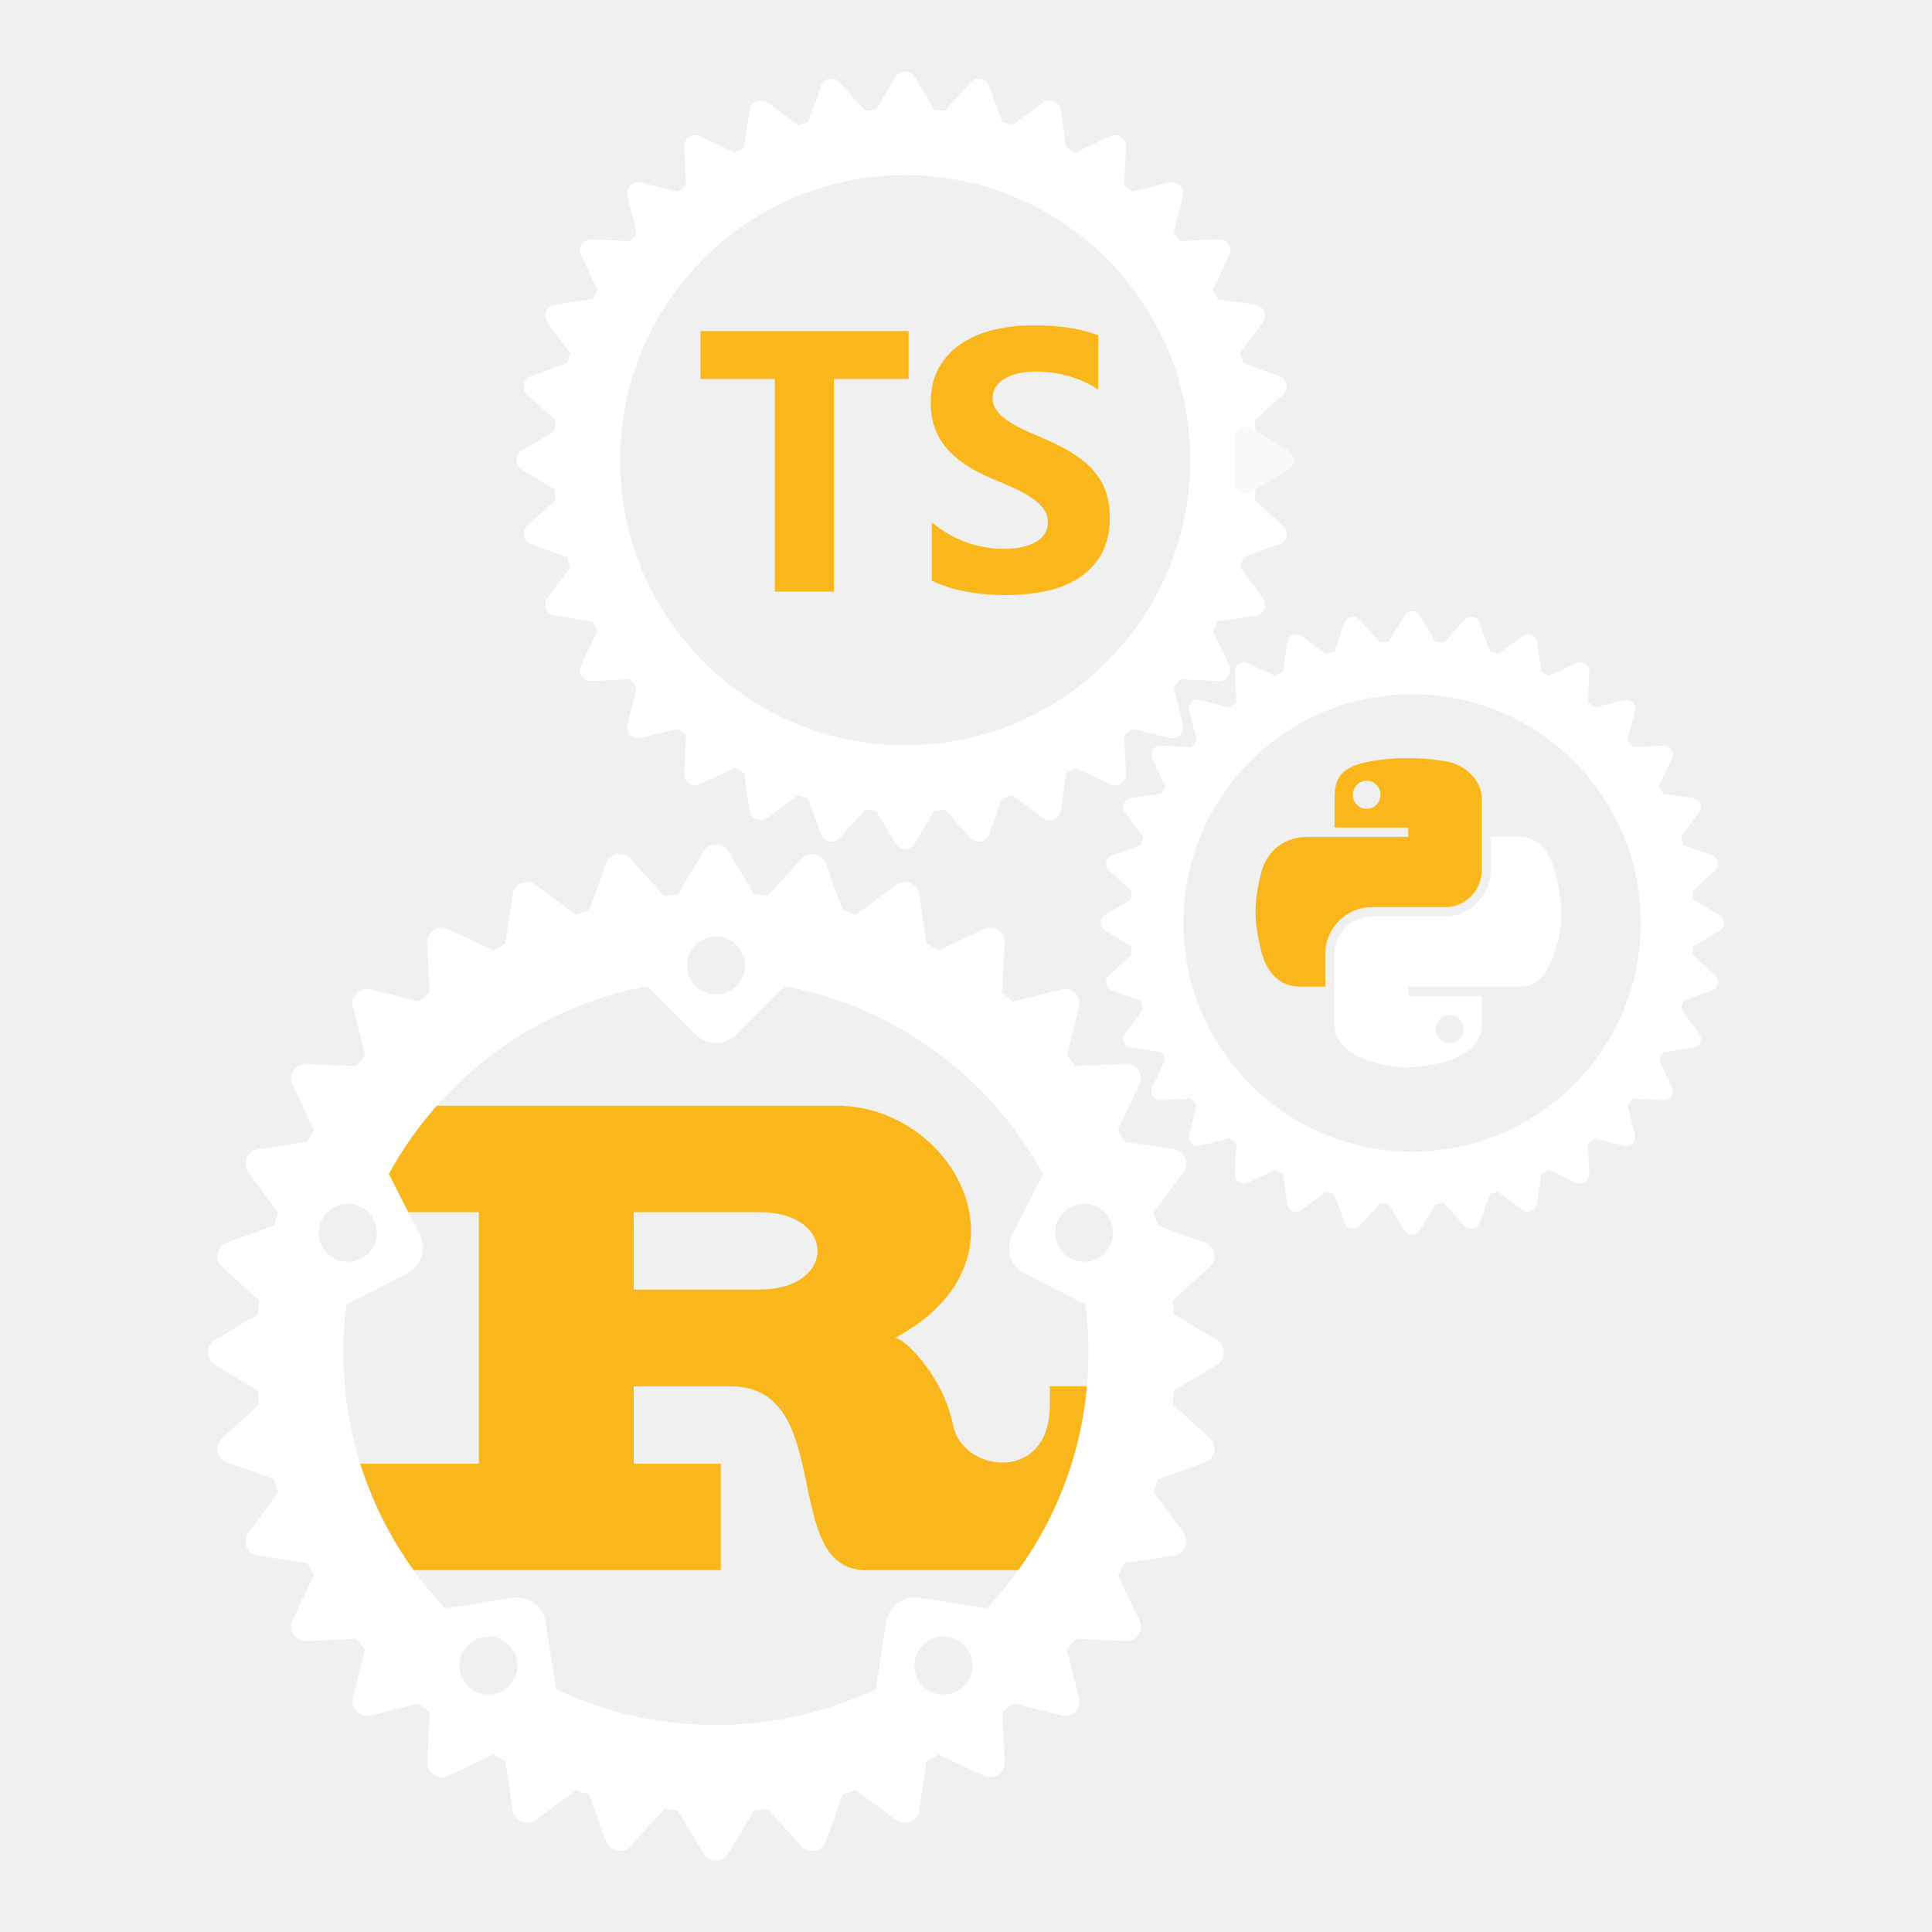
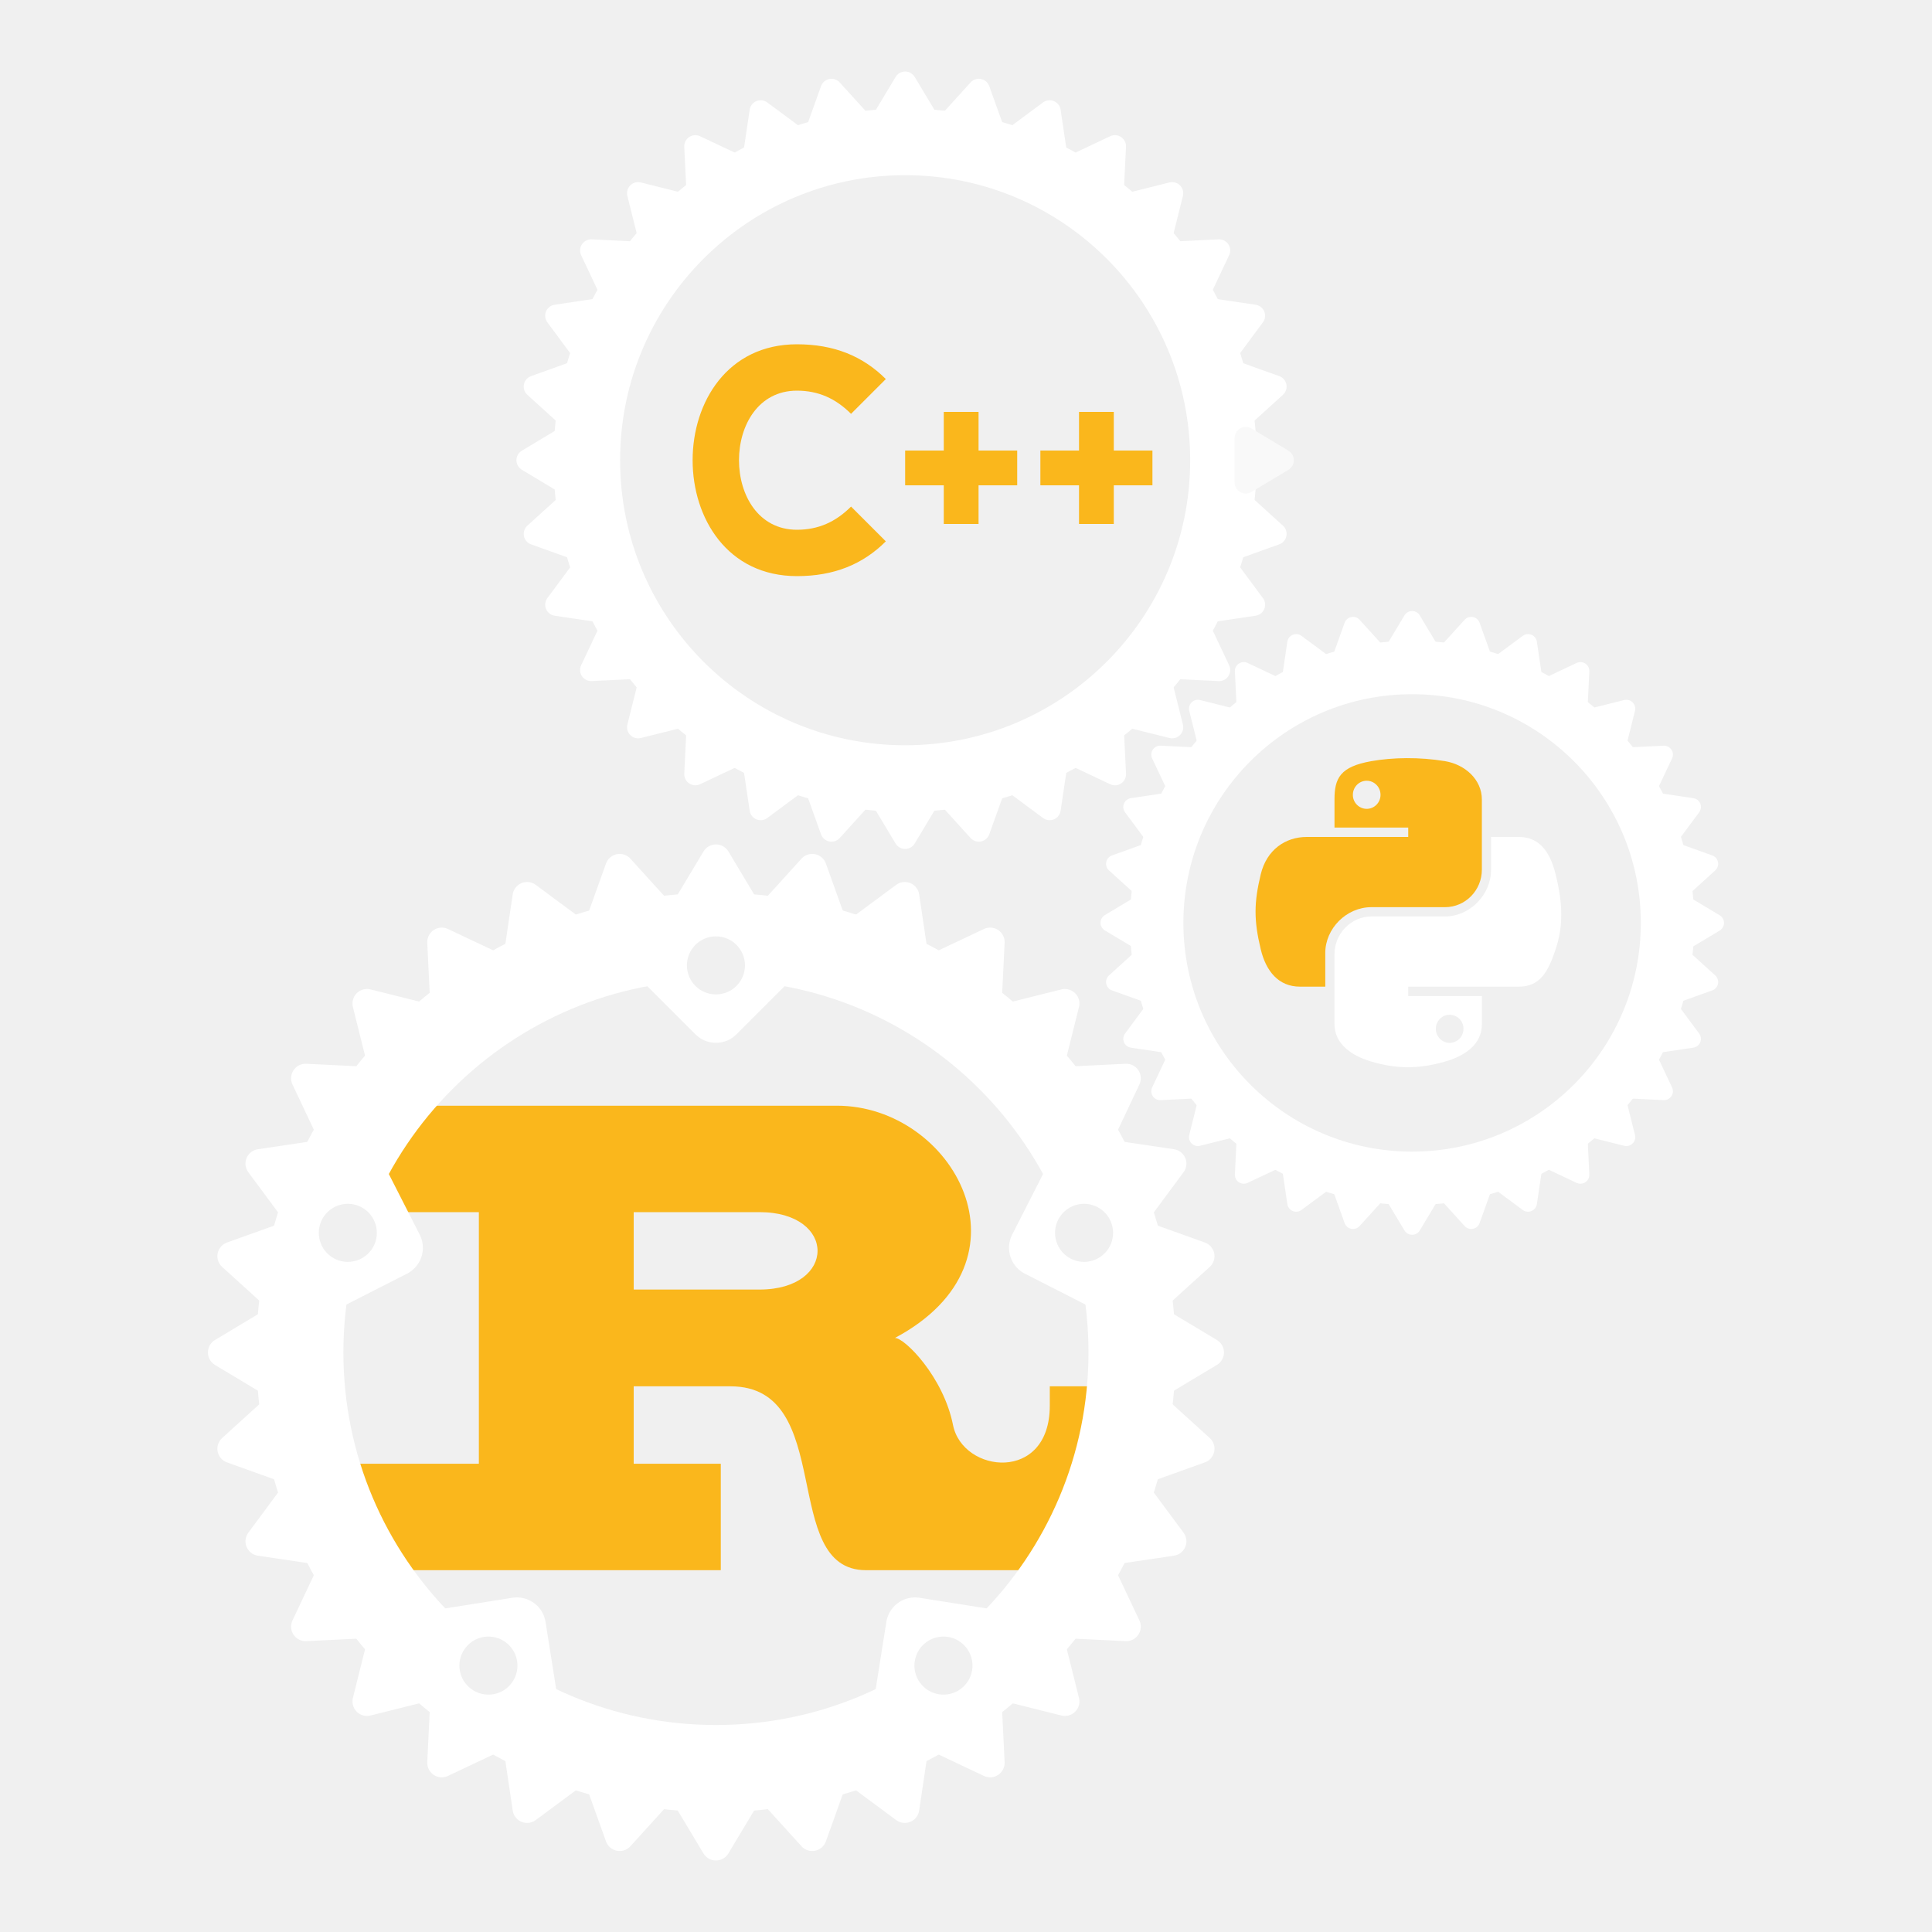
<svg xmlns="http://www.w3.org/2000/svg" xmlns:xlink="http://www.w3.org/1999/xlink" xml:space="preserve" width="100" height="100">
  <defs>
    <mask id="b">
      <path fill="#fff" d="M-60-60H60V60H-60z" />
      <circle id="a" cx="0" cy="-40" r="3" />
      <use xlink:href="#a" transform="rotate(72)" />
      <use xlink:href="#a" transform="rotate(144)" />
      <use xlink:href="#a" transform="rotate(-144)" />
      <use xlink:href="#a" transform="rotate(-72)" />
    </mask>
    <mask id="M" maskUnits="userSpaceOnUse">
      <g transform="rotate(11.244 809.43 -806.352)scale(.10742)">
        <path fill="#fff" d="M1050.826 767.069h1117.086v1117.086H1050.826z" style="stroke-width:9.309" />
        <circle cx="1609.369" cy="953.25" r="27.927" style="stroke-width:9.309" />
        <use xlink:href="#a" transform="rotate(72 -107.59 1770.36)scale(9.30905)" />
        <use xlink:href="#a" transform="rotate(144 589.326 924.264)scale(9.30905)" />
        <use xlink:href="#a" transform="rotate(216 1020.044 401.348)scale(9.30905)" />
        <use xlink:href="#a" transform="rotate(-72 1716.96 -444.747)scale(9.30905)" />
      </g>
    </mask>
    <mask id="L" maskUnits="userSpaceOnUse">
      <g transform="rotate(22.497 444.404 -363.34)scale(.10742)">
        <path fill="#fff" d="M1050.826 767.069h1117.086v1117.086H1050.826z" style="stroke-width:9.309" />
        <circle cx="1609.369" cy="953.25" r="27.927" style="stroke-width:9.309" />
        <use xlink:href="#a" transform="rotate(72 -107.59 1770.36)scale(9.30905)" />
        <use xlink:href="#a" transform="rotate(144 589.326 924.264)scale(9.30905)" />
        <use xlink:href="#a" transform="rotate(216 1020.044 401.348)scale(9.30905)" />
        <use xlink:href="#a" transform="rotate(-72 1716.96 -444.747)scale(9.30905)" />
      </g>
    </mask>
    <mask id="K" maskUnits="userSpaceOnUse">
      <g transform="rotate(33.748 321.161 -213.744)scale(.10742)">
        <path fill="#fff" d="M1050.826 767.069h1117.086v1117.086H1050.826z" style="stroke-width:9.309" />
        <circle cx="1609.369" cy="953.25" r="27.927" style="stroke-width:9.309" />
        <use xlink:href="#a" transform="rotate(72 -107.59 1770.36)scale(9.30905)" />
        <use xlink:href="#a" transform="rotate(144 589.326 924.264)scale(9.30905)" />
        <use xlink:href="#a" transform="rotate(216 1020.044 401.348)scale(9.30905)" />
        <use xlink:href="#a" transform="rotate(-72 1716.96 -444.747)scale(9.30905)" />
      </g>
    </mask>
    <mask id="J" maskUnits="userSpaceOnUse">
      <g transform="rotate(44.999 258.334 -137.479)scale(.10742)">
        <path fill="#fff" d="M1050.826 767.069h1117.086v1117.086H1050.826z" style="stroke-width:9.309" />
        <circle cx="1609.369" cy="953.25" r="27.927" style="stroke-width:9.309" />
        <use xlink:href="#a" transform="rotate(72 -107.59 1770.36)scale(9.30905)" />
        <use xlink:href="#a" transform="rotate(144 589.326 924.264)scale(9.30905)" />
        <use xlink:href="#a" transform="rotate(216 1020.044 401.348)scale(9.30905)" />
        <use xlink:href="#a" transform="rotate(-72 1716.96 -444.747)scale(9.30905)" />
      </g>
    </mask>
    <mask id="I" maskUnits="userSpaceOnUse">
      <g transform="rotate(56.249 219.647 -90.514)scale(.10742)">
        <path fill="#fff" d="M1050.826 767.069h1117.086v1117.086H1050.826z" style="stroke-width:9.309" />
        <circle cx="1609.369" cy="953.25" r="27.927" style="stroke-width:9.309" />
        <use xlink:href="#a" transform="rotate(72 -107.59 1770.36)scale(9.30905)" />
        <use xlink:href="#a" transform="rotate(144 589.326 924.264)scale(9.30905)" />
        <use xlink:href="#a" transform="rotate(216 1020.044 401.348)scale(9.30905)" />
        <use xlink:href="#a" transform="rotate(-72 1716.96 -444.747)scale(9.30905)" />
      </g>
    </mask>
    <mask id="H" maskUnits="userSpaceOnUse">
      <g transform="rotate(67.499 192.999 -58.164)scale(.10742)">
        <path fill="#fff" d="M1050.826 767.069h1117.086v1117.086H1050.826z" style="stroke-width:9.309" />
        <circle cx="1609.369" cy="953.25" r="27.927" style="stroke-width:9.309" />
        <use xlink:href="#a" transform="rotate(72 -107.59 1770.36)scale(9.30905)" />
        <use xlink:href="#a" transform="rotate(144 589.326 924.264)scale(9.30905)" />
        <use xlink:href="#a" transform="rotate(216 1020.044 401.348)scale(9.30905)" />
        <use xlink:href="#a" transform="rotate(-72 1716.96 -444.747)scale(9.30905)" />
      </g>
    </mask>
    <mask id="G" maskUnits="userSpaceOnUse">
      <g transform="rotate(78.75 173.197 -34.126)scale(.10742)">
        <path fill="#fff" d="M1050.826 767.069h1117.086v1117.086H1050.826z" style="stroke-width:9.309" />
        <circle cx="1609.369" cy="953.25" r="27.927" style="stroke-width:9.309" />
        <use xlink:href="#a" transform="rotate(72 -107.59 1770.36)scale(9.30905)" />
        <use xlink:href="#a" transform="rotate(144 589.326 924.264)scale(9.30905)" />
        <use xlink:href="#a" transform="rotate(216 1020.044 401.348)scale(9.30905)" />
        <use xlink:href="#a" transform="rotate(-72 1716.96 -444.747)scale(9.30905)" />
      </g>
    </mask>
    <mask id="F" maskUnits="userSpaceOnUse">
      <g transform="rotate(90 157.64 -15.239)scale(.10742)">
        <path fill="#fff" d="M1050.826 767.069h1117.086v1117.086H1050.826z" style="stroke-width:9.309" />
        <circle cx="1609.369" cy="953.25" r="27.927" style="stroke-width:9.309" />
        <use xlink:href="#a" transform="rotate(72 -107.59 1770.36)scale(9.30905)" />
        <use xlink:href="#a" transform="rotate(144 589.326 924.264)scale(9.30905)" />
        <use xlink:href="#a" transform="rotate(216 1020.044 401.348)scale(9.30905)" />
        <use xlink:href="#a" transform="rotate(-72 1716.96 -444.747)scale(9.30905)" />
      </g>
    </mask>
    <mask id="E" maskUnits="userSpaceOnUse">
      <g transform="rotate(101.25 144.872 .261)scale(.10742)">
        <path fill="#fff" d="M1050.826 767.069h1117.086v1117.086H1050.826z" style="stroke-width:9.309" />
        <circle cx="1609.369" cy="953.25" r="27.927" style="stroke-width:9.309" />
        <use xlink:href="#a" transform="rotate(72 -107.59 1770.36)scale(9.30905)" />
        <use xlink:href="#a" transform="rotate(144 589.326 924.264)scale(9.30905)" />
        <use xlink:href="#a" transform="rotate(216 1020.044 401.348)scale(9.30905)" />
        <use xlink:href="#a" transform="rotate(-72 1716.96 -444.747)scale(9.30905)" />
      </g>
    </mask>
    <mask id="D" maskUnits="userSpaceOnUse">
      <g transform="rotate(112.501 134.014 13.443)scale(.10742)">
        <path fill="#fff" d="M1050.826 767.069h1117.086v1117.086H1050.826z" style="stroke-width:9.309" />
        <circle cx="1609.369" cy="953.25" r="27.927" style="stroke-width:9.309" />
        <use xlink:href="#a" transform="rotate(72 -107.59 1770.36)scale(9.30905)" />
        <use xlink:href="#a" transform="rotate(144 589.326 924.264)scale(9.30905)" />
        <use xlink:href="#a" transform="rotate(216 1020.044 401.348)scale(9.30905)" />
        <use xlink:href="#a" transform="rotate(-72 1716.96 -444.747)scale(9.30905)" />
      </g>
    </mask>
    <mask id="C" maskUnits="userSpaceOnUse">
      <g transform="rotate(123.751 124.497 24.997)scale(.10742)">
        <path fill="#fff" d="M1050.826 767.069h1117.086v1117.086H1050.826z" style="stroke-width:9.309" />
        <circle cx="1609.369" cy="953.25" r="27.927" style="stroke-width:9.309" />
        <use xlink:href="#a" transform="rotate(72 -107.59 1770.36)scale(9.30905)" />
        <use xlink:href="#a" transform="rotate(144 589.326 924.264)scale(9.30905)" />
        <use xlink:href="#a" transform="rotate(216 1020.044 401.348)scale(9.30905)" />
        <use xlink:href="#a" transform="rotate(-72 1716.96 -444.747)scale(9.30905)" />
      </g>
    </mask>
-     <mask id="B" maskUnits="userSpaceOnUse">
+     <mask id="y" maskUnits="userSpaceOnUse">
      <g transform="rotate(135.001 115.932 35.395)scale(.10742)">
        <path fill="#fff" d="M1050.826 767.069h1117.086v1117.086H1050.826z" style="stroke-width:9.309" />
        <circle cx="1609.369" cy="953.25" r="27.927" style="stroke-width:9.309" />
        <use xlink:href="#a" transform="rotate(72 -107.59 1770.36)scale(9.30905)" />
        <use xlink:href="#a" transform="rotate(144 589.326 924.264)scale(9.30905)" />
        <use xlink:href="#a" transform="rotate(216 1020.044 401.348)scale(9.30905)" />
        <use xlink:href="#a" transform="rotate(-72 1716.96 -444.747)scale(9.30905)" />
      </g>
    </mask>
-     <mask id="A" maskUnits="userSpaceOnUse">
+     <mask id="x" maskUnits="userSpaceOnUse">
      <g transform="rotate(146.252 108.038 44.978)scale(.10742)">
        <path fill="#fff" d="M1050.826 767.069h1117.086v1117.086H1050.826z" style="stroke-width:9.309" />
        <circle cx="1609.369" cy="953.25" r="27.927" style="stroke-width:9.309" />
        <use xlink:href="#a" transform="rotate(72 -107.59 1770.36)scale(9.30905)" />
        <use xlink:href="#a" transform="rotate(144 589.326 924.264)scale(9.30905)" />
        <use xlink:href="#a" transform="rotate(216 1020.044 401.348)scale(9.30905)" />
        <use xlink:href="#a" transform="rotate(-72 1716.96 -444.747)scale(9.30905)" />
      </g>
    </mask>
-     <mask id="z" maskUnits="userSpaceOnUse">
+     <mask id="w" maskUnits="userSpaceOnUse">
      <g transform="rotate(157.503 100.603 54.006)scale(.10742)">
        <path fill="#fff" d="M1050.826 767.069h1117.086v1117.086H1050.826z" style="stroke-width:9.309" />
        <circle cx="1609.369" cy="953.25" r="27.927" style="stroke-width:9.309" />
        <use xlink:href="#a" transform="rotate(72 -107.59 1770.36)scale(9.30905)" />
        <use xlink:href="#a" transform="rotate(144 589.326 924.264)scale(9.30905)" />
        <use xlink:href="#a" transform="rotate(216 1020.044 401.348)scale(9.30905)" />
        <use xlink:href="#a" transform="rotate(-72 1716.96 -444.747)scale(9.30905)" />
      </g>
    </mask>
    <mask id="v" maskUnits="userSpaceOnUse">
      <g transform="rotate(168.756 93.453 62.686)scale(.10742)">
        <path fill="#fff" d="M1050.826 767.069h1117.086v1117.086H1050.826z" style="stroke-width:9.309" />
        <circle cx="1609.369" cy="953.25" r="27.927" style="stroke-width:9.309" />
        <use xlink:href="#a" transform="rotate(72 -107.59 1770.36)scale(9.30905)" />
        <use xlink:href="#a" transform="rotate(144 589.326 924.264)scale(9.30905)" />
        <use xlink:href="#a" transform="rotate(216 1020.044 401.348)scale(9.30905)" />
        <use xlink:href="#a" transform="rotate(-72 1716.96 -444.747)scale(9.30905)" />
      </g>
    </mask>
    <mask id="u" maskUnits="userSpaceOnUse">
      <g transform="translate(172.88 142.4)scale(-.10742)">
        <path fill="#fff" d="M1050.826 767.069h1117.086v1117.086H1050.826z" style="stroke-width:9.309" />
        <circle cx="1609.369" cy="953.25" r="27.927" style="stroke-width:9.309" />
        <use xlink:href="#a" transform="rotate(72 -107.59 1770.36)scale(9.30905)" />
        <use xlink:href="#a" transform="rotate(144 589.326 924.264)scale(9.30905)" />
        <use xlink:href="#a" transform="rotate(216 1020.044 401.348)scale(9.30905)" />
        <use xlink:href="#a" transform="rotate(-72 1716.96 -444.747)scale(9.30905)" />
      </g>
    </mask>
    <mask id="t" maskUnits="userSpaceOnUse">
      <g transform="rotate(191.244 79.428 79.713)scale(.10742)">
        <path fill="#fff" d="M1050.826 767.069h1117.086v1117.086H1050.826z" style="stroke-width:9.309" />
        <circle cx="1609.369" cy="953.25" r="27.927" style="stroke-width:9.309" />
        <use xlink:href="#a" transform="rotate(72 -107.59 1770.36)scale(9.30905)" />
        <use xlink:href="#a" transform="rotate(144 589.326 924.264)scale(9.30905)" />
        <use xlink:href="#a" transform="rotate(216 1020.044 401.348)scale(9.30905)" />
        <use xlink:href="#a" transform="rotate(-72 1716.96 -444.747)scale(9.30905)" />
      </g>
    </mask>
    <mask id="s" maskUnits="userSpaceOnUse">
      <g transform="rotate(202.497 72.278 88.393)scale(.10742)">
        <path fill="#fff" d="M1050.826 767.069h1117.086v1117.086H1050.826z" style="stroke-width:9.309" />
        <circle cx="1609.369" cy="953.25" r="27.927" style="stroke-width:9.309" />
        <use xlink:href="#a" transform="rotate(72 -107.59 1770.36)scale(9.30905)" />
        <use xlink:href="#a" transform="rotate(144 589.326 924.264)scale(9.30905)" />
        <use xlink:href="#a" transform="rotate(216 1020.044 401.348)scale(9.30905)" />
        <use xlink:href="#a" transform="rotate(-72 1716.96 -444.747)scale(9.30905)" />
      </g>
    </mask>
    <mask id="r" maskUnits="userSpaceOnUse">
      <g transform="rotate(213.748 64.842 97.42)scale(.10742)">
        <path fill="#fff" d="M1050.826 767.069h1117.086v1117.086H1050.826z" style="stroke-width:9.309" />
        <circle cx="1609.369" cy="953.25" r="27.927" style="stroke-width:9.309" />
        <use xlink:href="#a" transform="rotate(72 -107.59 1770.36)scale(9.30905)" />
        <use xlink:href="#a" transform="rotate(144 589.326 924.264)scale(9.30905)" />
        <use xlink:href="#a" transform="rotate(216 1020.044 401.348)scale(9.30905)" />
        <use xlink:href="#a" transform="rotate(-72 1716.96 -444.747)scale(9.30905)" />
      </g>
    </mask>
    <mask id="q" maskUnits="userSpaceOnUse">
      <g transform="rotate(224.999 56.949 107.004)scale(.10742)">
        <path fill="#fff" d="M1050.826 767.069h1117.086v1117.086H1050.826z" style="stroke-width:9.309" />
        <circle cx="1609.369" cy="953.25" r="27.927" style="stroke-width:9.309" />
        <use xlink:href="#a" transform="rotate(72 -107.59 1770.36)scale(9.30905)" />
        <use xlink:href="#a" transform="rotate(144 589.326 924.264)scale(9.30905)" />
        <use xlink:href="#a" transform="rotate(216 1020.044 401.348)scale(9.30905)" />
        <use xlink:href="#a" transform="rotate(-72 1716.96 -444.747)scale(9.30905)" />
      </g>
    </mask>
    <mask id="p" maskUnits="userSpaceOnUse">
      <g transform="rotate(236.249 48.384 117.402)scale(.10742)">
        <path fill="#fff" d="M1050.826 767.069h1117.086v1117.086H1050.826z" style="stroke-width:9.309" />
        <circle cx="1609.369" cy="953.25" r="27.927" style="stroke-width:9.309" />
        <use xlink:href="#a" transform="rotate(72 -107.59 1770.36)scale(9.30905)" />
        <use xlink:href="#a" transform="rotate(144 589.326 924.264)scale(9.30905)" />
        <use xlink:href="#a" transform="rotate(216 1020.044 401.348)scale(9.30905)" />
        <use xlink:href="#a" transform="rotate(-72 1716.96 -444.747)scale(9.30905)" />
      </g>
    </mask>
    <mask id="o" maskUnits="userSpaceOnUse">
      <g transform="rotate(247.499 38.867 128.957)scale(.10742)">
        <path fill="#fff" d="M1050.826 767.069h1117.086v1117.086H1050.826z" style="stroke-width:9.309" />
        <circle cx="1609.369" cy="953.25" r="27.927" style="stroke-width:9.309" />
        <use xlink:href="#a" transform="rotate(72 -107.59 1770.36)scale(9.30905)" />
        <use xlink:href="#a" transform="rotate(144 589.326 924.264)scale(9.30905)" />
        <use xlink:href="#a" transform="rotate(216 1020.044 401.348)scale(9.30905)" />
        <use xlink:href="#a" transform="rotate(-72 1716.96 -444.747)scale(9.30905)" />
      </g>
    </mask>
    <mask id="n" maskUnits="userSpaceOnUse">
      <g transform="rotate(258.75 28.01 142.139)scale(.10742)">
        <path fill="#fff" d="M1050.826 767.069h1117.086v1117.086H1050.826z" style="stroke-width:9.309" />
        <circle cx="1609.369" cy="953.25" r="27.927" style="stroke-width:9.309" />
        <use xlink:href="#a" transform="rotate(72 -107.59 1770.36)scale(9.30905)" />
        <use xlink:href="#a" transform="rotate(144 589.326 924.264)scale(9.30905)" />
        <use xlink:href="#a" transform="rotate(216 1020.044 401.348)scale(9.30905)" />
        <use xlink:href="#a" transform="rotate(-72 1716.96 -444.747)scale(9.30905)" />
      </g>
    </mask>
    <mask id="m" maskUnits="userSpaceOnUse">
      <g transform="rotate(-90 15.243 157.64)scale(.10742)">
        <path fill="#fff" d="M1050.826 767.069h1117.086v1117.086H1050.826z" style="stroke-width:9.309" />
        <circle cx="1609.369" cy="953.25" r="27.927" style="stroke-width:9.309" />
        <use xlink:href="#a" transform="rotate(72 -107.59 1770.36)scale(9.30905)" />
        <use xlink:href="#a" transform="rotate(144 589.326 924.264)scale(9.30905)" />
        <use xlink:href="#a" transform="rotate(216 1020.044 401.348)scale(9.30905)" />
        <use xlink:href="#a" transform="rotate(-72 1716.96 -444.747)scale(9.30905)" />
      </g>
    </mask>
    <mask id="l" maskUnits="userSpaceOnUse">
      <g transform="rotate(-78.75 -.314 176.527)scale(.10742)">
        <path fill="#fff" d="M1050.826 767.069h1117.086v1117.086H1050.826z" style="stroke-width:9.309" />
        <circle cx="1609.369" cy="953.25" r="27.927" style="stroke-width:9.309" />
        <use xlink:href="#a" transform="rotate(72 -107.59 1770.36)scale(9.30905)" />
        <use xlink:href="#a" transform="rotate(144 589.326 924.264)scale(9.30905)" />
        <use xlink:href="#a" transform="rotate(216 1020.044 401.348)scale(9.30905)" />
        <use xlink:href="#a" transform="rotate(-72 1716.96 -444.747)scale(9.30905)" />
      </g>
    </mask>
    <mask id="k" maskUnits="userSpaceOnUse">
      <g transform="rotate(-67.499 -20.114 200.567)scale(.10742)">
        <path fill="#fff" d="M1050.826 767.069h1117.086v1117.086H1050.826z" style="stroke-width:9.309" />
        <circle cx="1609.369" cy="953.25" r="27.927" style="stroke-width:9.309" />
        <use xlink:href="#a" transform="rotate(72 -107.59 1770.36)scale(9.30905)" />
        <use xlink:href="#a" transform="rotate(144 589.326 924.264)scale(9.30905)" />
        <use xlink:href="#a" transform="rotate(216 1020.044 401.348)scale(9.30905)" />
        <use xlink:href="#a" transform="rotate(-72 1716.96 -444.747)scale(9.30905)" />
      </g>
    </mask>
    <mask id="j" maskUnits="userSpaceOnUse">
      <g transform="rotate(-56.249 -46.76 232.919)scale(.10742)">
        <path fill="#fff" d="M1050.826 767.069h1117.086v1117.086H1050.826z" style="stroke-width:9.309" />
        <circle cx="1609.369" cy="953.25" r="27.927" style="stroke-width:9.309" />
        <use xlink:href="#a" transform="rotate(72 -107.59 1770.36)scale(9.30905)" />
        <use xlink:href="#a" transform="rotate(144 589.326 924.264)scale(9.30905)" />
        <use xlink:href="#a" transform="rotate(216 1020.044 401.348)scale(9.30905)" />
        <use xlink:href="#a" transform="rotate(-72 1716.96 -444.747)scale(9.30905)" />
      </g>
    </mask>
    <mask id="i" maskUnits="userSpaceOnUse">
      <g transform="rotate(-44.999 -85.443 279.887)scale(.10742)">
        <path fill="#fff" d="M1050.826 767.069h1117.086v1117.086H1050.826z" style="stroke-width:9.309" />
        <circle cx="1609.369" cy="953.25" r="27.927" style="stroke-width:9.309" />
        <use xlink:href="#a" transform="rotate(72 -107.59 1770.36)scale(9.30905)" />
        <use xlink:href="#a" transform="rotate(144 589.326 924.264)scale(9.30905)" />
        <use xlink:href="#a" transform="rotate(216 1020.044 401.348)scale(9.30905)" />
        <use xlink:href="#a" transform="rotate(-72 1716.96 -444.747)scale(9.30905)" />
      </g>
    </mask>
    <mask id="h" maskUnits="userSpaceOnUse">
      <g transform="rotate(-33.748 -148.26 356.16)scale(.10742)">
        <path fill="#fff" d="M1050.826 767.069h1117.086v1117.086H1050.826z" style="stroke-width:9.309" />
        <circle cx="1609.369" cy="953.25" r="27.927" style="stroke-width:9.309" />
        <use xlink:href="#a" transform="rotate(72 -107.59 1770.36)scale(9.30905)" />
        <use xlink:href="#a" transform="rotate(144 589.326 924.264)scale(9.30905)" />
        <use xlink:href="#a" transform="rotate(216 1020.044 401.348)scale(9.30905)" />
        <use xlink:href="#a" transform="rotate(-72 1716.96 -444.747)scale(9.30905)" />
      </g>
    </mask>
    <mask id="g" maskUnits="userSpaceOnUse">
      <g transform="rotate(-22.497 -271.475 505.779)scale(.10742)">
        <path fill="#fff" d="M1050.826 767.069h1117.086v1117.086H1050.826z" style="stroke-width:9.309" />
        <circle cx="1609.369" cy="953.25" r="27.927" style="stroke-width:9.309" />
        <use xlink:href="#a" transform="rotate(72 -107.59 1770.36)scale(9.30905)" />
        <use xlink:href="#a" transform="rotate(144 589.326 924.264)scale(9.30905)" />
        <use xlink:href="#a" transform="rotate(216 1020.044 401.348)scale(9.30905)" />
        <use xlink:href="#a" transform="rotate(-72 1716.96 -444.747)scale(9.30905)" />
      </g>
    </mask>
    <mask id="f" maskUnits="userSpaceOnUse">
      <g transform="rotate(-11.244 -636.353 948.913)scale(.10742)">
        <path fill="#fff" d="M1050.826 767.069h1117.086v1117.086H1050.826z" style="stroke-width:9.309" />
        <circle cx="1609.369" cy="953.25" r="27.927" style="stroke-width:9.309" />
        <use xlink:href="#a" transform="rotate(72 -107.59 1770.36)scale(9.30905)" />
        <use xlink:href="#a" transform="rotate(144 589.326 924.264)scale(9.30905)" />
        <use xlink:href="#a" transform="rotate(216 1020.044 401.348)scale(9.30905)" />
        <use xlink:href="#a" transform="rotate(-72 1716.96 -444.747)scale(9.30905)" />
      </g>
    </mask>
    <mask id="e" maskUnits="userSpaceOnUse">
      <g transform="translate(-172.882 -142.4)scale(.10742)">
        <path fill="#fff" d="M1050.826 767.069h1117.086v1117.086H1050.826z" style="stroke-width:9.309" />
        <circle cx="1609.369" cy="953.25" r="27.927" style="stroke-width:9.309" />
        <use xlink:href="#a" transform="rotate(72 -107.59 1770.36)scale(9.30905)" />
        <use xlink:href="#a" transform="rotate(144 589.326 924.264)scale(9.30905)" />
        <use xlink:href="#a" transform="rotate(216 1020.044 401.348)scale(9.30905)" />
        <use xlink:href="#a" transform="rotate(-72 1716.96 -444.747)scale(9.30905)" />
      </g>
    </mask>
  </defs>
  <path d="M32.8 62.74h6.511c4.007 0 4.007 4.007 0 4.007h-6.51ZM17.273 81.272h20.035v-5.51H32.8v-4.006h5.009c5.51 0 2.504 9.516 7.012 9.516h12.521v-9.516h-3.005v1.001c0 4.007-4.508 3.506-5.009 1.002-.5-2.504-2.504-4.508-3.005-4.508 7.513-4.007 3.005-12.02-3.005-12.02h-23.54v5.51h5.008v13.021h-7.513z" style="fill:#fab71c;fill-opacity:1;stroke:none" />
  <g mask="url(#b)" transform="translate(37.057 70.003)scale(.50086)">
    <circle r="43" fill="none" stroke="#fff" stroke-width="9" />
    <path id="c" stroke="#fff" stroke-linejoin="round" stroke-width="3" d="M46-3v6l5-3z" style="fill:#fff" />
    <use xlink:href="#c" style="fill:#f9f9f9;stroke:none" transform="rotate(11.25)" />
    <use xlink:href="#c" style="fill:#f9f9f9;stroke:none" transform="rotate(22.5)" />
    <use xlink:href="#c" style="fill:#f9f9f9;stroke:none" transform="rotate(33.75)" />
    <use xlink:href="#c" style="fill:#f9f9f9;stroke:none" transform="rotate(45)" />
    <use xlink:href="#c" style="fill:#f9f9f9;stroke:none" transform="rotate(56.25)" />
    <use xlink:href="#c" style="fill:#f9f9f9;stroke:none" transform="rotate(67.5)" />
    <use xlink:href="#c" style="fill:#f9f9f9;stroke:none" transform="rotate(78.75)" />
    <use xlink:href="#c" style="fill:#f9f9f9;stroke:none" transform="rotate(90)" />
    <use xlink:href="#c" style="fill:#f9f9f9;stroke:none" transform="rotate(101.25)" />
    <use xlink:href="#c" style="fill:#f9f9f9;stroke:none" transform="rotate(112.5)" />
    <use xlink:href="#c" style="fill:#f9f9f9;stroke:none" transform="rotate(123.75)" />
    <use xlink:href="#c" style="fill:#f9f9f9;stroke:none" transform="rotate(135)" />
    <use xlink:href="#c" style="fill:#f9f9f9;stroke:none" transform="rotate(146.25)" />
    <use xlink:href="#c" style="fill:#f9f9f9;stroke:none" transform="rotate(157.5)" />
    <use xlink:href="#c" style="fill:#f9f9f9;stroke:none" transform="rotate(168.75)" />
    <use xlink:href="#c" style="fill:#f9f9f9;stroke:none" transform="scale(-1)" />
    <use xlink:href="#c" style="fill:#f9f9f9;stroke:none" transform="rotate(-168.75)" />
    <use xlink:href="#c" style="fill:#f9f9f9;stroke:none" transform="rotate(-157.5)" />
    <use xlink:href="#c" style="fill:#f9f9f9;stroke:none" transform="rotate(-146.25)" />
    <use xlink:href="#c" style="fill:#f9f9f9;stroke:none" transform="rotate(-135)" />
    <use xlink:href="#c" style="fill:#f9f9f9;stroke:none" transform="rotate(-123.75)" />
    <use xlink:href="#c" style="fill:#f9f9f9;stroke:none" transform="rotate(-112.5)" />
    <use xlink:href="#c" style="fill:#f9f9f9;stroke:none" transform="rotate(-101.25)" />
    <use xlink:href="#c" style="fill:#f9f9f9;stroke:none" transform="rotate(-90)" />
    <use xlink:href="#c" style="fill:#f9f9f9;stroke:none" transform="rotate(-78.75)" />
    <use xlink:href="#c" style="fill:#f9f9f9;stroke:none" transform="rotate(-67.5)" />
    <use xlink:href="#c" style="fill:#f9f9f9;stroke:none" transform="rotate(-56.25)" />
    <use xlink:href="#c" style="fill:#f9f9f9;stroke:none" transform="rotate(-45)" />
    <use xlink:href="#c" style="fill:#f9f9f9;stroke:none" transform="rotate(-33.75)" />
    <use xlink:href="#c" style="fill:#f9f9f9;stroke:none" transform="rotate(-22.5)" />
    <use xlink:href="#c" style="fill:#f9f9f9;stroke:none" transform="rotate(-11.25)" />
    <path id="d" stroke="#fff" stroke-linejoin="round" stroke-width="6" d="M7-42H-7l7 7z" style="fill:#fff" />
    <use xlink:href="#d" style="fill:#f9f9f9;stroke:none" transform="rotate(72)" />
    <use xlink:href="#d" style="fill:#f9f9f9;stroke:none" transform="rotate(144)" />
    <use xlink:href="#d" style="fill:#f9f9f9;stroke:none" transform="rotate(-144)" />
    <use xlink:href="#d" style="fill:#f9f9f9;stroke:none" transform="rotate(-72)" />
  </g>
  <g transform="translate(43.565 17.405)scale(.03303)">
    <circle cx="893.902" cy="919.31" r="400.289" fill="none" stroke="#fff" stroke-width="83.781" />
    <g transform="translate(-715.468 -406.302)">
      <path stroke="#fff" stroke-linejoin="round" stroke-width="3" d="m46 3 5-3-5-3z" mask="url(#e)" style="fill:#fff" transform="translate(1609.37 1325.612)scale(9.30905)" />
      <use xlink:href="#c" mask="url(#f)" style="fill:#f9f9f9;stroke:none" transform="rotate(11.25 -5924.889 8832.915)scale(9.30905)" />
      <use xlink:href="#c" mask="url(#g)" style="fill:#f9f9f9;stroke:none" transform="rotate(22.5 -2527.464 4708.231)scale(9.30905)" />
      <use xlink:href="#c" mask="url(#h)" style="fill:#f9f9f9;stroke:none" transform="rotate(33.75 -1380.293 3315.497)scale(9.30905)" />
      <use xlink:href="#c" mask="url(#i)" style="fill:#f9f9f9;stroke:none" transform="rotate(45 -795.47 2605.487)scale(9.30905)" />
      <use xlink:href="#c" mask="url(#j)" style="fill:#f9f9f9;stroke:none" transform="rotate(56.25 -435.338 2168.266)scale(9.30905)" />
      <use xlink:href="#c" mask="url(#k)" style="fill:#f9f9f9;stroke:none" transform="rotate(67.5 -187.274 1867.102)scale(9.30905)" />
      <use xlink:href="#c" mask="url(#l)" style="fill:#f9f9f9;stroke:none" transform="rotate(78.75 -2.947 1643.317)scale(9.30905)" />
      <use xlink:href="#c" mask="url(#m)" style="fill:#f9f9f9;stroke:none" transform="rotate(90 141.879 1467.491)scale(9.30905)" />
      <use xlink:href="#c" mask="url(#n)" style="fill:#f9f9f9;stroke:none" transform="rotate(101.25 260.734 1323.194)scale(9.30905)" />
      <use xlink:href="#c" mask="url(#o)" style="fill:#f9f9f9;stroke:none" transform="rotate(112.5 361.812 1200.48)scale(9.30905)" />
      <use xlink:href="#c" mask="url(#p)" style="fill:#f9f9f9;stroke:none" transform="rotate(123.75 450.408 1092.92)scale(9.30905)" />
      <use xlink:href="#c" mask="url(#q)" style="fill:#f9f9f9;stroke:none" transform="rotate(135 530.142 996.118)scale(9.30905)" />
      <use xlink:href="#c" mask="url(#r)" style="fill:#f9f9f9;stroke:none" transform="rotate(146.25 603.625 906.905)scale(9.30905)" />
      <use xlink:href="#c" mask="url(#s)" style="fill:#f9f9f9;stroke:none" transform="rotate(157.5 672.844 822.868)scale(9.30905)" />
      <use xlink:href="#c" mask="url(#t)" style="fill:#f9f9f9;stroke:none" transform="rotate(168.75 739.404 742.06)scale(9.30905)" />
      <use xlink:href="#c" mask="url(#u)" style="fill:#f9f9f9;stroke:none" transform="rotate(179.961 804.685 662.806)scale(9.30905)" />
      <use xlink:href="#c" mask="url(#v)" style="fill:#f9f9f9;stroke:none" transform="rotate(191.25 869.965 583.552)scale(9.30905)" />
-       <use xlink:href="#c" mask="url(#z)" style="fill:#f9f9f9;stroke:none" transform="rotate(202.5 936.525 502.744)scale(9.30905)" />
-       <use xlink:href="#c" mask="url(#A)" style="fill:#f9f9f9;stroke:none" transform="rotate(213.75 1005.745 418.708)scale(9.30905)" />
-       <use xlink:href="#c" mask="url(#B)" style="fill:#f9f9f9;stroke:none" transform="rotate(225 1079.228 329.495)scale(9.30905)" />
+       <use xlink:href="#c" mask="url(#w)" style="fill:#f9f9f9;stroke:none" transform="rotate(202.5 936.525 502.744)scale(9.30905)" />
+       <use xlink:href="#c" mask="url(#x)" style="fill:#f9f9f9;stroke:none" transform="rotate(213.75 1005.745 418.708)scale(9.30905)" />
+       <use xlink:href="#c" mask="url(#y)" style="fill:#f9f9f9;stroke:none" transform="rotate(225 1079.228 329.495)scale(9.30905)" />
      <use xlink:href="#c" mask="url(#C)" style="fill:#f9f9f9;stroke:none" transform="rotate(236.25 1158.962 232.693)scale(9.30905)" />
      <use xlink:href="#c" mask="url(#D)" style="fill:#f9f9f9;stroke:none" transform="rotate(247.5 1247.558 125.133)scale(9.30905)" />
      <use xlink:href="#c" mask="url(#E)" style="fill:#f9f9f9;stroke:none" transform="rotate(258.75 1348.636 2.419)scale(9.30905)" />
      <use xlink:href="#c" mask="url(#F)" style="fill:#f9f9f9;stroke:none" transform="rotate(-90 1467.491 -141.878)scale(9.30905)" />
      <use xlink:href="#c" mask="url(#G)" style="fill:#f9f9f9;stroke:none" transform="rotate(-78.75 1612.316 -317.705)scale(9.30905)" />
      <use xlink:href="#c" mask="url(#H)" style="fill:#f9f9f9;stroke:none" transform="rotate(-67.5 1796.644 -541.49)scale(9.30905)" />
      <use xlink:href="#c" mask="url(#I)" style="fill:#f9f9f9;stroke:none" transform="rotate(-56.25 2044.708 -842.653)scale(9.30905)" />
      <use xlink:href="#c" mask="url(#J)" style="fill:#f9f9f9;stroke:none" transform="rotate(-45 2404.84 -1279.874)scale(9.30905)" />
      <use xlink:href="#c" mask="url(#K)" style="fill:#f9f9f9;stroke:none" transform="rotate(-33.75 2989.665 -1989.883)scale(9.30905)" />
      <use xlink:href="#c" mask="url(#L)" style="fill:#f9f9f9;stroke:none" transform="rotate(-22.5 4136.838 -3382.615)scale(9.30905)" />
      <use xlink:href="#c" mask="url(#M)" style="fill:#f9f9f9;stroke:none" transform="rotate(-11.25 7534.278 -7507.287)scale(9.30905)" />
    </g>
  </g>
  <circle cx="46.85" cy="23.821" r="16.478" fill="none" stroke="#fff" stroke-width="3.449" />
  <g mask="url(#e)" transform="translate(46.85 23.821)scale(.38322)">
    <path d="m46 3 5-3-5-3Z" style="color:#fff;fill:#f9f9f9;stroke-linejoin:round;-inkscape-stroke:none;stroke:none" />
    <path d="M45.262-4.305A1.5 1.5 0 0 0 44.5-3v6a1.5 1.5 0 0 0 2.271 1.287l5-3a1.5 1.5 0 0 0 0-2.574l-5-3a1.5 1.5 0 0 0-1.51-.018M47.5-.35l.584.35-.584.35Z" style="color:#fff;fill:#f9f9f9;stroke-linejoin:round;-inkscape-stroke:none;stroke:none" />
  </g>
  <use xlink:href="#c" mask="url(#f)" style="fill:#f9f9f9;stroke:none" transform="rotate(11.25 -97.506 249.75)scale(.38322)" />
  <use xlink:href="#c" mask="url(#g)" style="fill:#f9f9f9;stroke:none" transform="rotate(22.5 -36.454 129.677)scale(.38322)" />
  <use xlink:href="#c" mask="url(#h)" style="fill:#f9f9f9;stroke:none" transform="rotate(33.75 -15.839 89.133)scale(.38321)" />
  <use xlink:href="#c" mask="url(#i)" style="fill:#f9f9f9;stroke:none" transform="rotate(45 -5.33 68.464)scale(.38322)" />
  <use xlink:href="#c" mask="url(#j)" style="fill:#f9f9f9;stroke:none" transform="rotate(56.25 1.142 55.736)scale(.38322)" />
  <use xlink:href="#c" mask="url(#k)" style="fill:#f9f9f9;stroke:none" transform="rotate(67.5 5.6 46.969)scale(.38322)" />
  <use xlink:href="#c" mask="url(#l)" style="fill:#f9f9f9;stroke:none" transform="rotate(78.75 8.912 40.454)scale(.38322)" />
  <use xlink:href="#c" mask="url(#m)" style="fill:#f9f9f9;stroke:none" transform="rotate(90 11.514 35.336)scale(.38322)" />
  <use xlink:href="#c" mask="url(#n)" style="fill:#f9f9f9;stroke:none" transform="rotate(101.25 13.65 31.135)scale(.38322)" />
  <use xlink:href="#c" mask="url(#o)" style="fill:#f9f9f9;stroke:none" transform="rotate(112.5 15.467 27.563)scale(.38322)" />
  <use xlink:href="#c" mask="url(#p)" style="fill:#f9f9f9;stroke:none" transform="rotate(123.75 17.059 24.431)scale(.38321)" />
  <use xlink:href="#c" mask="url(#q)" style="fill:#f9f9f9;stroke:none" transform="rotate(135 18.492 21.614)scale(.38322)" />
  <use xlink:href="#c" mask="url(#r)" style="fill:#f9f9f9;stroke:none" transform="rotate(146.25 19.812 19.016)scale(.38321)" />
  <use xlink:href="#c" mask="url(#s)" style="fill:#f9f9f9;stroke:none" transform="rotate(157.5 21.056 16.57)scale(.38322)" />
  <use xlink:href="#c" mask="url(#t)" style="fill:#f9f9f9;stroke:none" transform="rotate(168.75 22.252 14.218)scale(.38321)" />
  <use xlink:href="#c" mask="url(#u)" style="fill:#f9f9f9;stroke:none" transform="translate(46.85 23.821)scale(-.38322)" />
  <use xlink:href="#c" mask="url(#v)" style="fill:#f9f9f9;stroke:none" transform="rotate(191.25 24.598 9.604)scale(.38322)" />
-   <use xlink:href="#c" mask="url(#z)" style="fill:#f9f9f9;stroke:none" transform="rotate(202.5 25.794 7.251)scale(.38322)" />
-   <use xlink:href="#c" mask="url(#A)" style="fill:#f9f9f9;stroke:none" transform="rotate(213.75 27.038 4.805)scale(.38321)" />
-   <use xlink:href="#c" mask="url(#B)" style="fill:#f9f9f9;stroke:none" transform="rotate(225 28.359 2.208)scale(.38322)" />
+   <use xlink:href="#c" mask="url(#w)" style="fill:#f9f9f9;stroke:none" transform="rotate(202.5 25.794 7.251)scale(.38322)" />
+   <use xlink:href="#c" mask="url(#x)" style="fill:#f9f9f9;stroke:none" transform="rotate(213.75 27.038 4.805)scale(.38321)" />
+   <use xlink:href="#c" mask="url(#y)" style="fill:#f9f9f9;stroke:none" transform="rotate(225 28.359 2.208)scale(.38322)" />
  <use xlink:href="#c" mask="url(#C)" style="fill:#f9f9f9;stroke:none" transform="rotate(236.25 29.791 -.61)scale(.38321)" />
  <use xlink:href="#c" mask="url(#D)" style="fill:#f9f9f9;stroke:none" transform="rotate(247.5 31.384 -3.742)scale(.38322)" />
  <use xlink:href="#c" mask="url(#E)" style="fill:#f9f9f9;stroke:none" transform="rotate(258.75 33.2 -7.314)scale(.38321)" />
  <use xlink:href="#c" mask="url(#F)" style="fill:#f9f9f9;stroke:none" transform="rotate(-90 35.336 -11.515)scale(.38322)" />
  <use xlink:href="#c" mask="url(#G)" style="fill:#f9f9f9;stroke:#f9f9f9;stroke-opacity:1" transform="rotate(-78.75 37.938 -16.633)scale(.38322)" />
  <use xlink:href="#c" mask="url(#H)" style="fill:#f9f9f9;stroke:none" transform="rotate(-67.5 41.25 -23.147)scale(.38322)" />
  <use xlink:href="#c" mask="url(#I)" style="fill:#f9f9f9;stroke:none" transform="rotate(-56.25 45.708 -31.914)scale(.38321)" />
  <use xlink:href="#c" mask="url(#J)" style="fill:#f9f9f9;stroke:none" transform="rotate(-45 52.18 -44.642)scale(.38322)" />
  <use xlink:href="#c" mask="url(#K)" style="fill:#f9f9f9;stroke:none" transform="rotate(-33.75 62.689 -65.312)scale(.38321)" />
  <use xlink:href="#c" mask="url(#L)" style="fill:#f9f9f9;stroke:none" transform="rotate(-22.5 83.304 -105.855)scale(.38322)" />
  <use xlink:href="#c" mask="url(#M)" style="fill:#f9f9f9;stroke:none" transform="rotate(-11.25 144.356 -225.931)scale(.38321)" />
  <path d="M72.805 39.241c-.652.003-1.275.059-1.823.156-1.616.285-1.909.882-1.909 1.984v1.454h3.817v.485h-5.25c-1.11 0-2.08.667-2.384 1.935-.35 1.454-.366 2.361 0 3.88.27 1.129.919 1.934 2.028 1.934h1.312v-1.744c0-1.26 1.09-2.37 2.385-2.37h3.812c1.06 0 1.908-.874 1.908-1.94v-3.634c0-1.035-.873-1.812-1.908-1.984a12 12 0 0 0-1.989-.156m-2.064 1.17c.395 0 .716.327.716.73 0 .4-.321.725-.716.725a.72.72 0 0 1-.716-.725c0-.403.32-.73.716-.73" style="fill:#fab71c;fill-opacity:1;stroke-width:.142;stroke:none" />
  <path d="M77.178 43.32v1.695c0 1.314-1.114 2.42-2.384 2.42h-3.812c-1.045 0-1.909.894-1.909 1.94v3.634c0 1.034.9 1.642 1.909 1.939 1.208.355 2.366.42 3.812 0 .96-.278 1.908-.838 1.908-1.94v-1.454H72.89v-.485h5.72c1.11 0 1.523-.774 1.909-1.935.398-1.195.381-2.345 0-3.879-.274-1.104-.798-1.935-1.909-1.935zm-2.144 9.204a.72.72 0 0 1 .716.725c0 .402-.32.73-.716.73a.724.724 0 0 1-.716-.73c0-.401.322-.725.716-.725" style="fill:#fff;fill-opacity:1;stroke-width:.142;stroke:none" />
-   <g style="fill:none">
-     <path fill="#fff" fill-rule="evenodd" d="M316.939 407.424v50.061q12.207 6.258 28.875 9.386Q362.482 470 380.949 470q17.998 0 34.196-3.442 16.199-3.441 28.406-11.342 12.207-7.9 19.328-20.65T470 403.044q0-13.61-4.069-23.857t-11.738-18.225-18.389-14.315-24.18-11.967q-9.86-4.068-17.685-7.9-7.825-3.834-13.303-7.822-5.478-3.99-8.451-8.448t-2.974-10.091q0-5.162 2.661-9.308t7.512-7.118 11.894-4.615q7.043-1.642 15.651-1.642 6.26 0 13.224.938 6.964.94 14.008 2.894a97.5 97.5 0 0 1 13.694 4.928q6.651 2.973 12.285 6.884v-46.776q-11.424-4.38-24.962-6.492T404.112 238q-17.842 0-33.805 3.833T342.214 253.8q-12.129 8.136-19.171 20.729Q316 287.122 316 304.643q0 22.371 12.912 38.172 12.91 15.8 39.204 26.751 10.33 4.224 19.25 8.291t15.415 8.448 10.252 9.543q3.756 5.161 3.756 11.733 0 4.85-2.348 8.995t-7.121 7.196q-4.773 3.05-11.894 4.771t-16.668 1.721q-16.276 0-32.24-5.71-15.963-5.709-29.579-17.13M232.78 284.082H297V243H118v41.082h63.906V467h50.874z" clip-rule="evenodd" style="fill:#fab71c;fill-opacity:1" transform="translate(29.156 2.516)scale(.06018)" />
+   <g fill="#fab71c">
+     <path d="m45.85 19.62-1.8 1.8c-.8-.8-1.7-1.2-2.8-1.2-4 0-4 7.2 0 7.2 1.1 0 2-.4 2.8-1.2l1.8 1.8c-1.2 1.2-2.7 1.8-4.6 1.8-7.2 0-7.2-12 0-12 1.9 0 3.4.6 4.6 1.8M48.85 21.32h1.8v2h2v1.8h-2v2h-1.8v-2h-2v-1.8h2Zm7 0h1.8v2h2v1.8h-2v2h-1.8v-2h-2v-1.8h2Z" />
  </g>
</svg>
